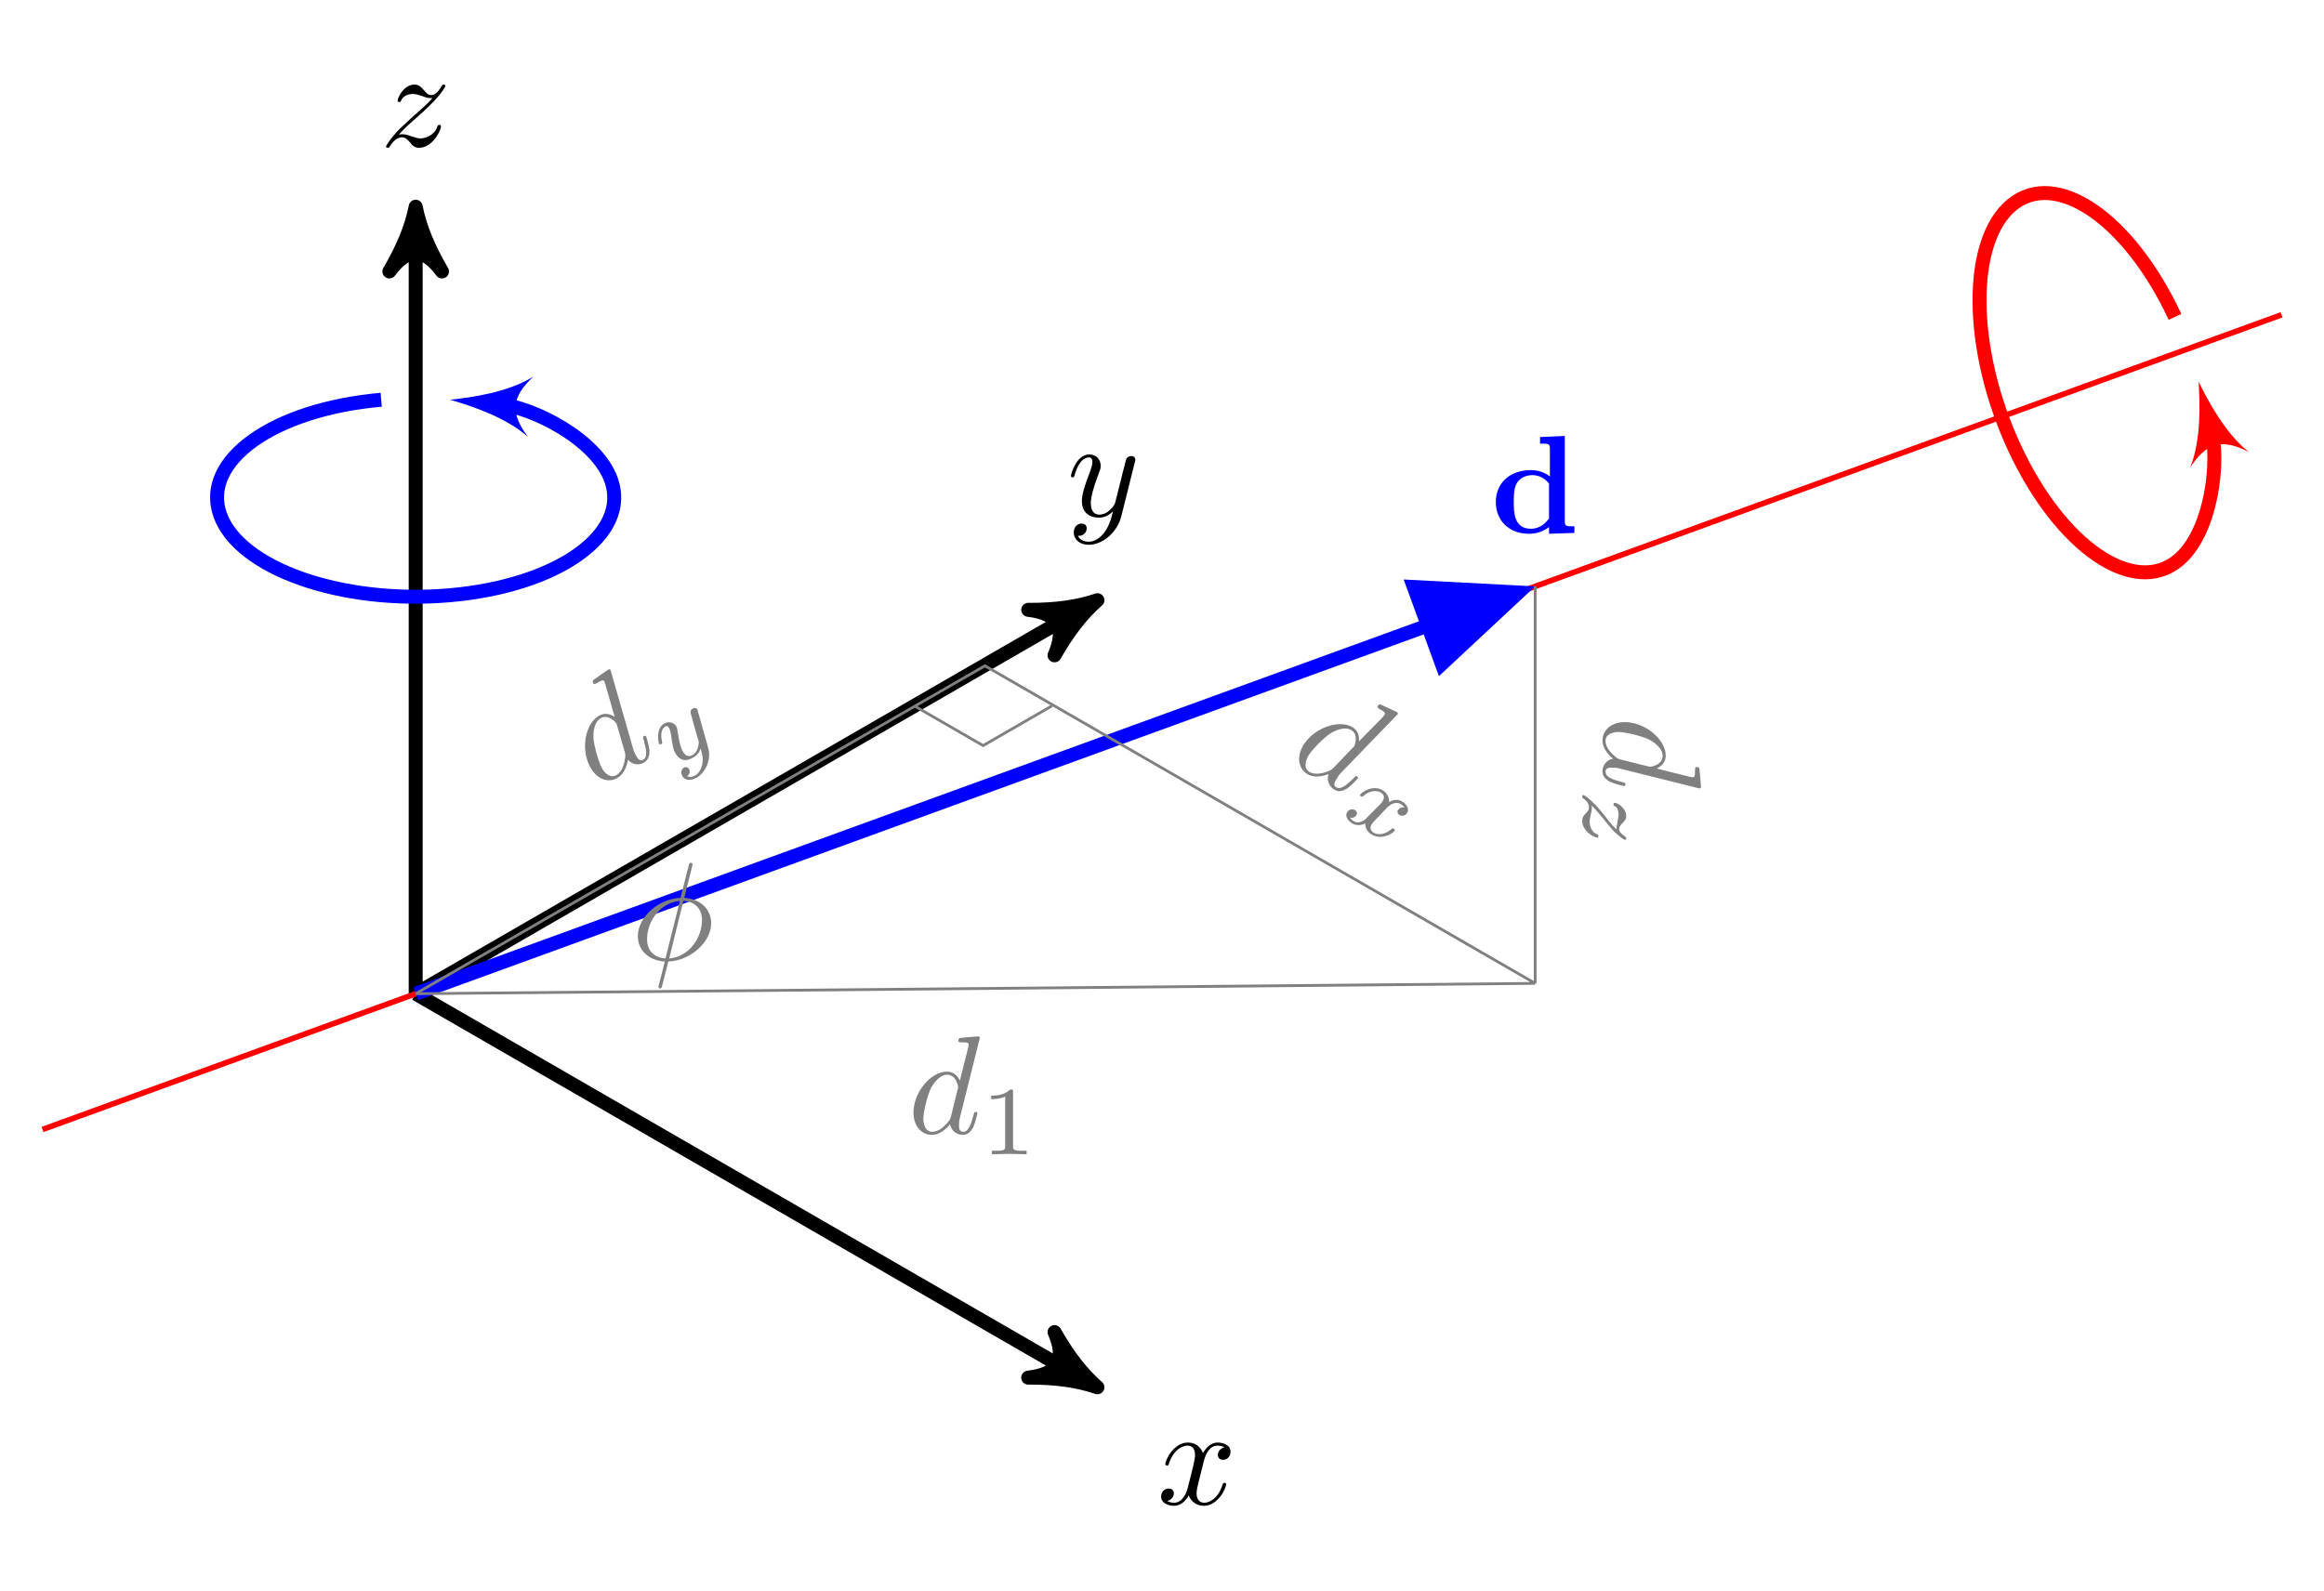
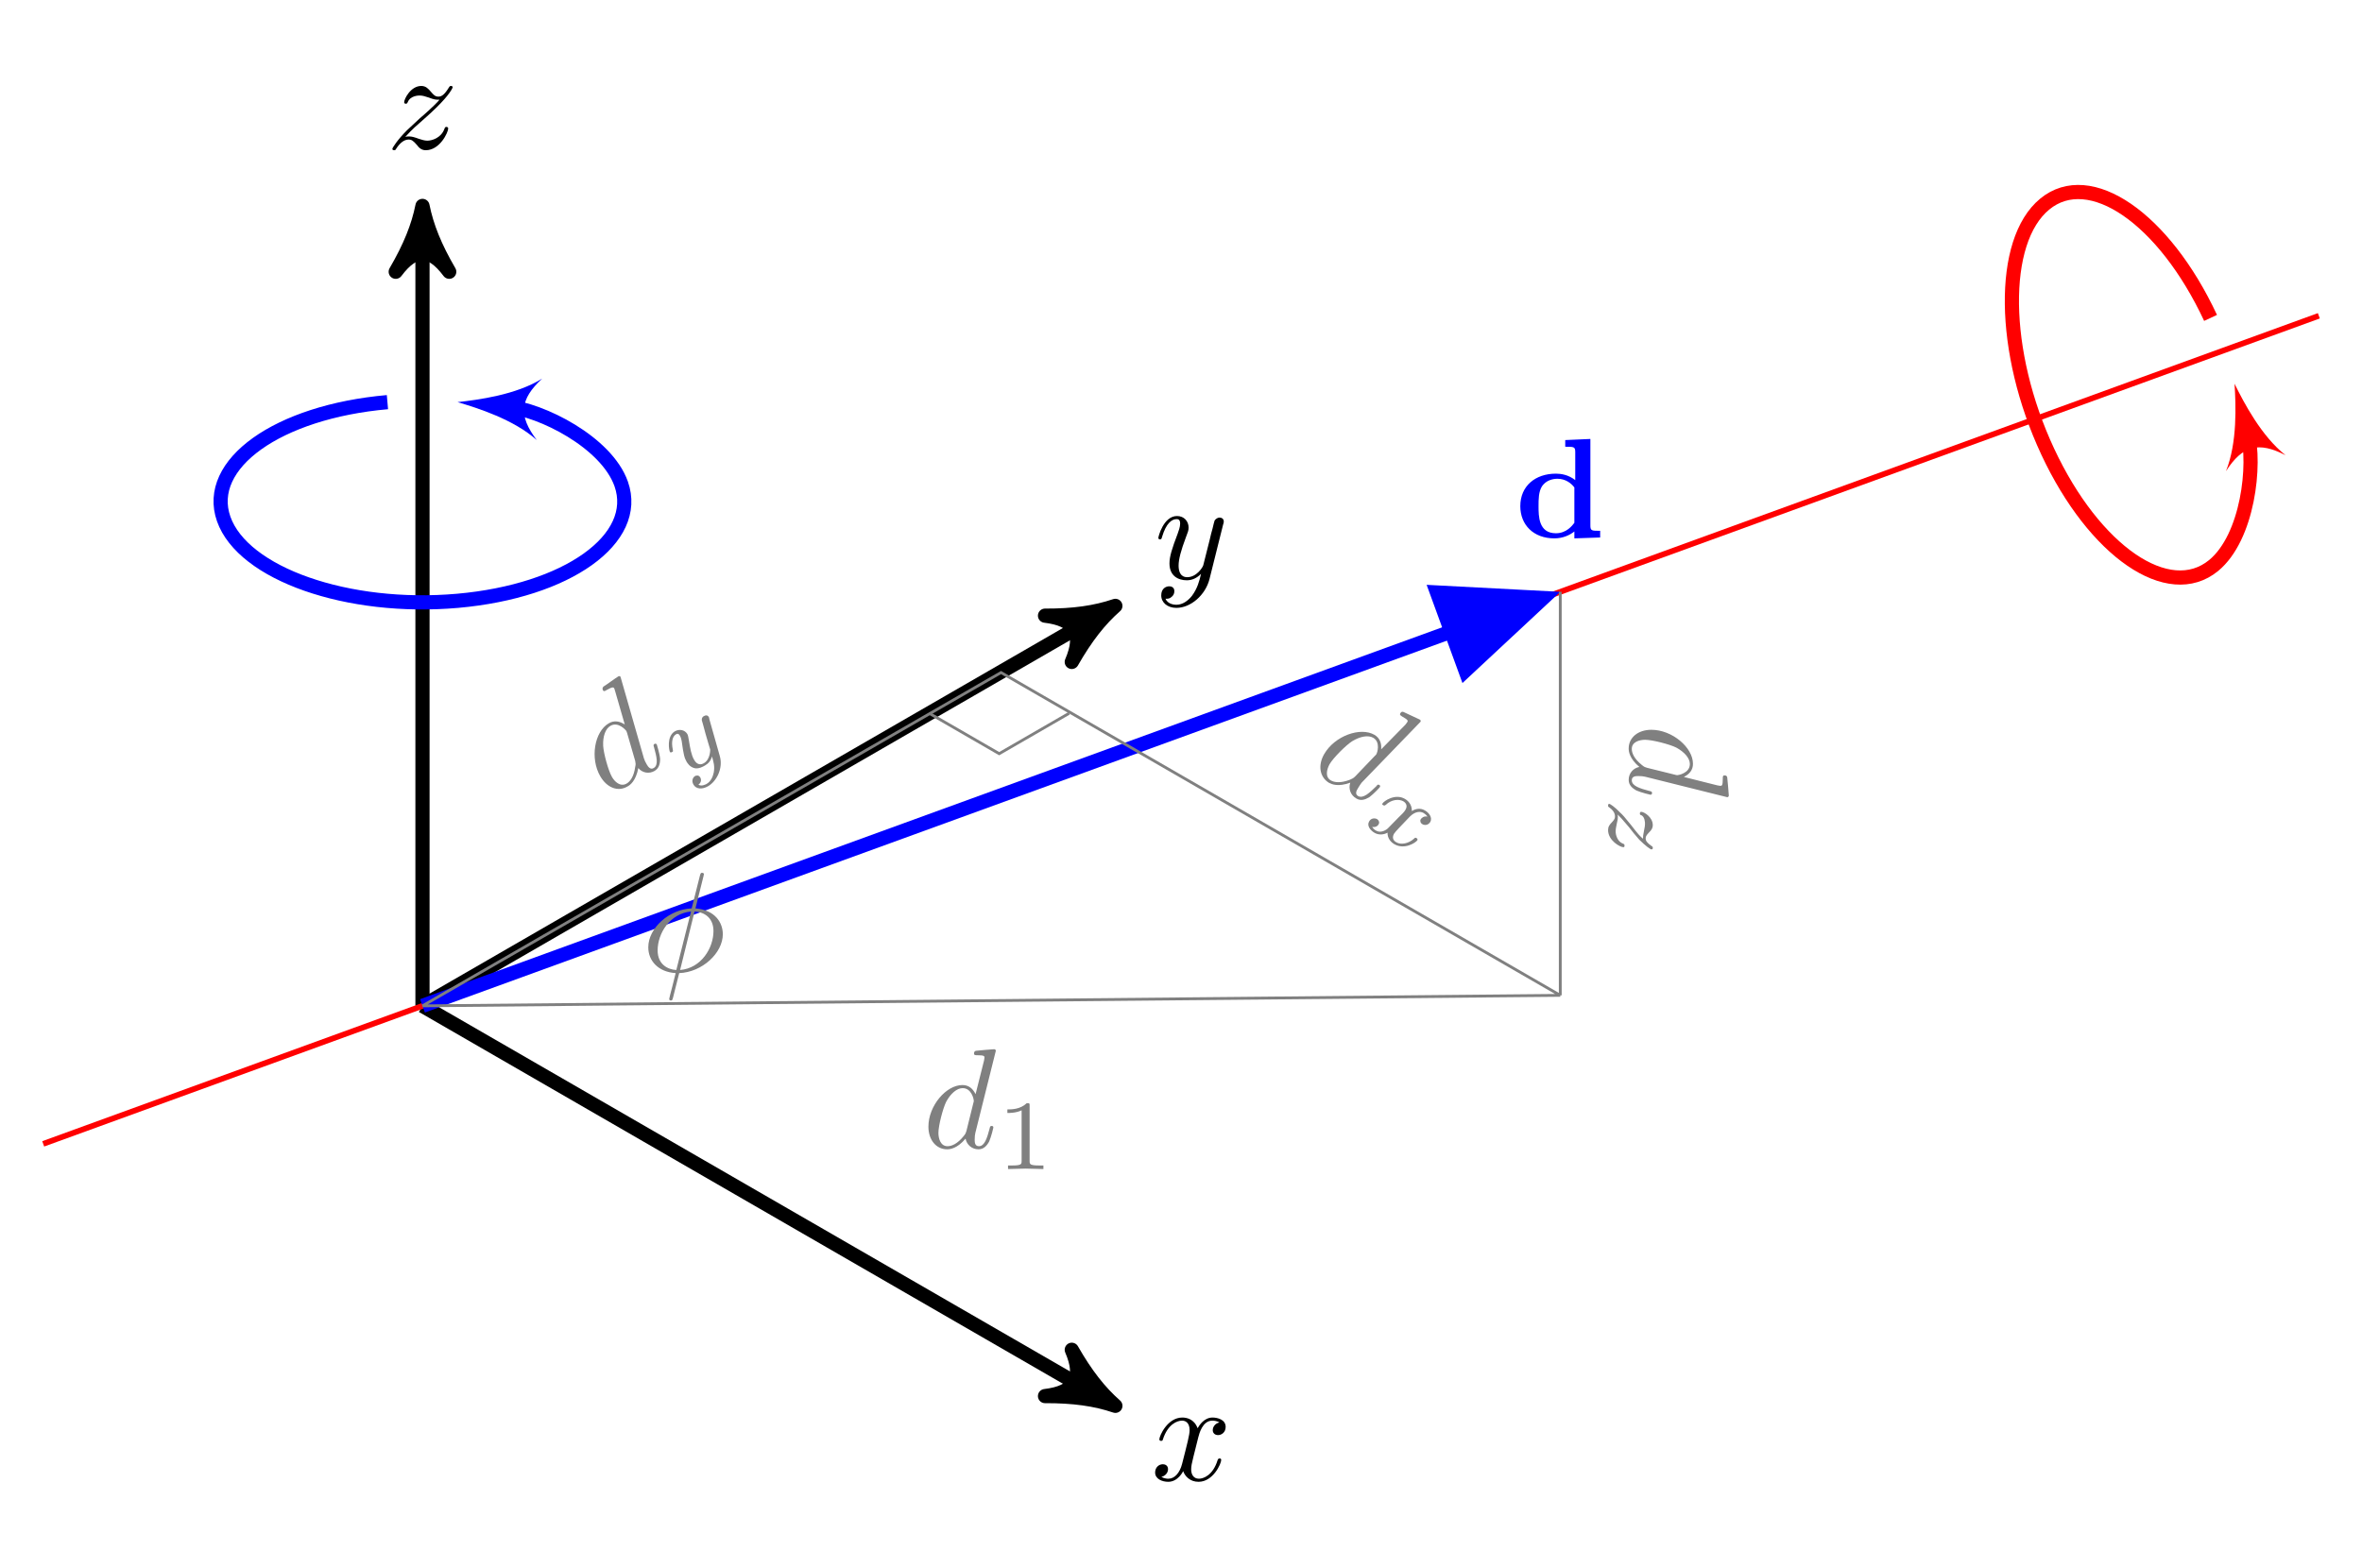
- <svg xmlns="http://www.w3.org/2000/svg" xmlns:xlink="http://www.w3.org/1999/xlink" width="165.89pt" height="113.563pt" viewBox="0 0 165.89 113.563" version="1.1">
+ <svg xmlns="http://www.w3.org/2000/svg" xmlns:xlink="http://www.w3.org/1999/xlink" width="165.89pt" height="110.141pt" viewBox="0 0 165.89 110.141" version="1.1">
  <defs>
    <g>
      <symbol overflow="visible" id="glyph0-0">
        <path style="stroke:none;" d="" />
      </symbol>
      <symbol overflow="visible" id="glyph0-1">
        <path style="stroke:none;" d="M 3.328 -3.016 C 3.391 -3.266 3.625 -4.188 4.312 -4.188 C 4.359 -4.188 4.609 -4.188 4.812 -4.062 C 4.531 -4 4.344 -3.766 4.344 -3.516 C 4.344 -3.359 4.453 -3.172 4.719 -3.172 C 4.938 -3.172 5.25 -3.344 5.25 -3.75 C 5.25 -4.266 4.672 -4.406 4.328 -4.406 C 3.75 -4.406 3.406 -3.875 3.281 -3.656 C 3.031 -4.312 2.5 -4.406 2.203 -4.406 C 1.172 -4.406 0.594 -3.125 0.594 -2.875 C 0.594 -2.766 0.703 -2.766 0.719 -2.766 C 0.797 -2.766 0.828 -2.797 0.844 -2.875 C 1.188 -3.938 1.844 -4.188 2.188 -4.188 C 2.375 -4.188 2.719 -4.094 2.719 -3.516 C 2.719 -3.203 2.547 -2.547 2.188 -1.141 C 2.031 -0.531 1.672 -0.109 1.234 -0.109 C 1.172 -0.109 0.953 -0.109 0.734 -0.234 C 0.984 -0.297 1.203 -0.5 1.203 -0.781 C 1.203 -1.047 0.984 -1.125 0.844 -1.125 C 0.531 -1.125 0.297 -0.875 0.297 -0.547 C 0.297 -0.094 0.781 0.109 1.219 0.109 C 1.891 0.109 2.25 -0.594 2.266 -0.641 C 2.391 -0.281 2.75 0.109 3.344 0.109 C 4.375 0.109 4.938 -1.172 4.938 -1.422 C 4.938 -1.531 4.859 -1.531 4.828 -1.531 C 4.734 -1.531 4.719 -1.484 4.688 -1.422 C 4.359 -0.344 3.688 -0.109 3.375 -0.109 C 2.984 -0.109 2.828 -0.422 2.828 -0.766 C 2.828 -0.984 2.875 -1.203 2.984 -1.641 Z M 3.328 -3.016 " />
      </symbol>
      <symbol overflow="visible" id="glyph0-2">
        <path style="stroke:none;" d="M 4.844 -3.797 C 4.891 -3.938 4.891 -3.953 4.891 -4.031 C 4.891 -4.203 4.75 -4.297 4.594 -4.297 C 4.5 -4.297 4.344 -4.234 4.25 -4.094 C 4.234 -4.031 4.141 -3.734 4.109 -3.547 C 4.031 -3.297 3.969 -3.016 3.906 -2.75 L 3.453 -0.953 C 3.422 -0.812 2.984 -0.109 2.328 -0.109 C 1.828 -0.109 1.719 -0.547 1.719 -0.922 C 1.719 -1.375 1.891 -2 2.219 -2.875 C 2.375 -3.281 2.422 -3.391 2.422 -3.594 C 2.422 -4.031 2.109 -4.406 1.609 -4.406 C 0.656 -4.406 0.297 -2.953 0.297 -2.875 C 0.297 -2.766 0.391 -2.766 0.406 -2.766 C 0.516 -2.766 0.516 -2.797 0.562 -2.953 C 0.844 -3.891 1.234 -4.188 1.578 -4.188 C 1.656 -4.188 1.828 -4.188 1.828 -3.875 C 1.828 -3.625 1.719 -3.359 1.656 -3.172 C 1.25 -2.109 1.078 -1.547 1.078 -1.078 C 1.078 -0.188 1.703 0.109 2.297 0.109 C 2.688 0.109 3.016 -0.062 3.297 -0.344 C 3.172 0.172 3.047 0.672 2.656 1.203 C 2.391 1.531 2.016 1.828 1.562 1.828 C 1.422 1.828 0.969 1.797 0.797 1.406 C 0.953 1.406 1.094 1.406 1.219 1.281 C 1.328 1.203 1.422 1.062 1.422 0.875 C 1.422 0.562 1.156 0.531 1.062 0.531 C 0.828 0.531 0.5 0.688 0.5 1.172 C 0.5 1.672 0.938 2.047 1.562 2.047 C 2.578 2.047 3.609 1.141 3.891 0.016 Z M 4.844 -3.797 " />
      </symbol>
      <symbol overflow="visible" id="glyph0-3">
        <path style="stroke:none;" d="M 1.328 -0.828 C 1.859 -1.406 2.156 -1.656 2.516 -1.969 C 2.516 -1.969 3.125 -2.5 3.484 -2.859 C 4.438 -3.781 4.656 -4.266 4.656 -4.312 C 4.656 -4.406 4.562 -4.406 4.547 -4.406 C 4.469 -4.406 4.453 -4.391 4.391 -4.297 C 4.094 -3.812 3.891 -3.656 3.656 -3.656 C 3.406 -3.656 3.297 -3.812 3.141 -3.984 C 2.953 -4.203 2.781 -4.406 2.453 -4.406 C 1.703 -4.406 1.25 -3.484 1.25 -3.266 C 1.25 -3.219 1.281 -3.156 1.359 -3.156 C 1.453 -3.156 1.469 -3.203 1.5 -3.266 C 1.688 -3.734 2.266 -3.734 2.344 -3.734 C 2.547 -3.734 2.734 -3.672 2.969 -3.594 C 3.375 -3.438 3.484 -3.438 3.734 -3.438 C 3.375 -3.016 2.547 -2.297 2.359 -2.141 L 1.453 -1.297 C 0.781 -0.625 0.422 -0.062 0.422 0.016 C 0.422 0.109 0.531 0.109 0.547 0.109 C 0.625 0.109 0.641 0.094 0.703 -0.016 C 0.938 -0.375 1.234 -0.641 1.562 -0.641 C 1.781 -0.641 1.891 -0.547 2.141 -0.266 C 2.297 -0.047 2.484 0.109 2.766 0.109 C 3.766 0.109 4.344 -1.156 4.344 -1.422 C 4.344 -1.469 4.297 -1.531 4.219 -1.531 C 4.125 -1.531 4.109 -1.469 4.078 -1.391 C 3.844 -0.75 3.203 -0.562 2.875 -0.562 C 2.688 -0.562 2.5 -0.625 2.297 -0.688 C 1.953 -0.812 1.797 -0.859 1.594 -0.859 C 1.578 -0.859 1.422 -0.859 1.328 -0.828 Z M 1.328 -0.828 " />
      </symbol>
      <symbol overflow="visible" id="glyph0-4">
        <path style="stroke:none;" d="M 5.141 -6.812 C 5.141 -6.812 5.141 -6.922 5.016 -6.922 C 4.859 -6.922 3.922 -6.828 3.75 -6.812 C 3.672 -6.797 3.609 -6.75 3.609 -6.625 C 3.609 -6.5 3.703 -6.5 3.844 -6.5 C 4.328 -6.5 4.344 -6.438 4.344 -6.328 L 4.312 -6.125 L 3.719 -3.766 C 3.531 -4.141 3.25 -4.406 2.797 -4.406 C 1.641 -4.406 0.406 -2.938 0.406 -1.484 C 0.406 -0.547 0.953 0.109 1.719 0.109 C 1.922 0.109 2.422 0.062 3.016 -0.641 C 3.094 -0.219 3.453 0.109 3.922 0.109 C 4.281 0.109 4.5 -0.125 4.672 -0.438 C 4.828 -0.797 4.969 -1.406 4.969 -1.422 C 4.969 -1.531 4.875 -1.531 4.844 -1.531 C 4.75 -1.531 4.734 -1.484 4.703 -1.344 C 4.531 -0.703 4.359 -0.109 3.953 -0.109 C 3.672 -0.109 3.656 -0.375 3.656 -0.562 C 3.656 -0.812 3.672 -0.875 3.703 -1.047 Z M 3.078 -1.188 C 3.016 -1 3.016 -0.984 2.875 -0.812 C 2.438 -0.266 2.031 -0.109 1.75 -0.109 C 1.25 -0.109 1.109 -0.656 1.109 -1.047 C 1.109 -1.547 1.422 -2.766 1.656 -3.234 C 1.969 -3.812 2.406 -4.188 2.812 -4.188 C 3.453 -4.188 3.594 -3.375 3.594 -3.312 C 3.594 -3.25 3.578 -3.188 3.562 -3.141 Z M 3.078 -1.188 " />
      </symbol>
      <symbol overflow="visible" id="glyph0-5">
        <path style="stroke:none;" d="M 4.359 -6.672 C 4.359 -6.703 4.391 -6.812 4.391 -6.812 C 4.391 -6.828 4.391 -6.922 4.266 -6.922 C 4.172 -6.922 4.156 -6.891 4.109 -6.719 L 3.531 -4.422 C 1.953 -4.359 0.484 -3.047 0.484 -1.688 C 0.484 -0.734 1.188 0.047 2.406 0.125 C 2.328 0.422 2.25 0.75 2.172 1.062 C 2.047 1.531 1.953 1.906 1.953 1.938 C 1.953 2.031 2.031 2.047 2.078 2.047 C 2.125 2.047 2.141 2.031 2.172 2 C 2.188 1.984 2.25 1.75 2.281 1.609 L 2.656 0.125 C 4.266 0.062 5.719 -1.281 5.719 -2.609 C 5.719 -3.406 5.188 -4.312 3.797 -4.422 Z M 2.453 -0.094 C 1.859 -0.125 1.141 -0.484 1.141 -1.469 C 1.141 -2.672 2 -4.062 3.484 -4.203 Z M 3.734 -4.203 C 4.5 -4.156 5.062 -3.703 5.062 -2.828 C 5.062 -1.641 4.203 -0.219 2.719 -0.094 Z M 3.734 -4.203 " />
      </symbol>
      <symbol overflow="visible" id="glyph1-0">
        <path style="stroke:none;" d="" />
      </symbol>
      <symbol overflow="visible" id="glyph1-1">
        <path style="stroke:none;" d="M 4.172 -0.422 L 4.172 0.062 L 5.984 0 L 5.984 -0.469 C 5.375 -0.469 5.297 -0.469 5.297 -0.859 L 5.297 -6.922 L 3.531 -6.844 L 3.531 -6.375 C 4.156 -6.375 4.234 -6.375 4.234 -5.984 L 4.234 -4.031 C 3.734 -4.422 3.203 -4.484 2.875 -4.484 C 1.422 -4.484 0.375 -3.609 0.375 -2.203 C 0.375 -0.891 1.297 0.062 2.766 0.062 C 3.375 0.062 3.859 -0.172 4.172 -0.422 Z M 4.172 -3.516 L 4.172 -1.031 C 4.031 -0.844 3.625 -0.297 2.875 -0.297 C 1.656 -0.297 1.656 -1.5 1.656 -2.203 C 1.656 -2.688 1.656 -3.219 1.906 -3.609 C 2.203 -4.031 2.672 -4.125 2.984 -4.125 C 3.547 -4.125 3.953 -3.812 4.172 -3.516 Z M 4.172 -3.516 " />
      </symbol>
      <symbol overflow="visible" id="glyph2-0">
        <path style="stroke:none;" d="" />
      </symbol>
      <symbol overflow="visible" id="glyph2-1">
        <path style="stroke:none;" d="M 6.812 5.141 C 6.812 5.141 6.922 5.141 6.922 5.016 C 6.922 4.859 6.828 3.922 6.812 3.75 C 6.797 3.672 6.75 3.609 6.625 3.609 C 6.5 3.609 6.5 3.703 6.5 3.844 C 6.5 4.328 6.438 4.344 6.328 4.344 L 6.125 4.312 L 3.766 3.719 C 4.141 3.531 4.406 3.25 4.406 2.797 C 4.406 1.641 2.938 0.406 1.484 0.406 C 0.547 0.406 -0.109 0.953 -0.109 1.719 C -0.109 1.922 -0.062 2.422 0.641 3.016 C 0.219 3.094 -0.109 3.453 -0.109 3.922 C -0.109 4.281 0.125 4.5 0.438 4.672 C 0.797 4.828 1.406 4.969 1.422 4.969 C 1.531 4.969 1.531 4.875 1.531 4.844 C 1.531 4.75 1.484 4.734 1.344 4.703 C 0.703 4.531 0.109 4.359 0.109 3.953 C 0.109 3.672 0.375 3.656 0.562 3.656 C 0.812 3.656 0.875 3.672 1.047 3.703 Z M 1.188 3.078 C 1 3.016 0.984 3.016 0.812 2.875 C 0.266 2.438 0.109 2.031 0.109 1.75 C 0.109 1.25 0.656 1.109 1.047 1.109 C 1.547 1.109 2.766 1.422 3.234 1.656 C 3.812 1.969 4.188 2.406 4.188 2.812 C 4.188 3.453 3.375 3.594 3.312 3.594 C 3.25 3.594 3.188 3.578 3.141 3.562 Z M 1.188 3.078 " />
      </symbol>
      <symbol overflow="visible" id="glyph3-0">
        <path style="stroke:none;" d="" />
      </symbol>
      <symbol overflow="visible" id="glyph3-1">
        <path style="stroke:none;" d="M 0.609 1.172 C 0.797 1.359 0.922 1.484 1.406 2.062 C 1.516 2.219 1.938 2.734 2.125 2.938 C 2.547 3.359 2.906 3.625 2.984 3.625 C 3.078 3.625 3.078 3.547 3.078 3.516 C 3.078 3.453 3.062 3.422 3 3.391 C 2.688 3.172 2.578 3.031 2.578 2.859 C 2.578 2.781 2.578 2.672 2.781 2.469 C 3.031 2.234 3.078 2.078 3.078 1.922 C 3.078 1.359 2.469 0.984 2.266 0.984 C 2.188 0.984 2.172 1.047 2.172 1.094 C 2.172 1.188 2.188 1.203 2.266 1.219 C 2.516 1.328 2.531 1.719 2.531 1.828 C 2.531 2 2.484 2.172 2.469 2.266 C 2.391 2.656 2.391 2.703 2.391 2.875 C 2.188 2.703 2.062 2.578 1.547 1.906 C 1.109 1.359 0.938 1.172 0.797 1.047 C 0.391 0.625 0.078 0.422 0.016 0.422 C -0.062 0.422 -0.062 0.516 -0.062 0.547 C -0.062 0.609 -0.062 0.625 0 0.656 C 0.266 0.844 0.422 1.062 0.422 1.297 C 0.422 1.391 0.422 1.484 0.25 1.672 C 0.031 1.891 -0.062 2.031 -0.062 2.266 C -0.062 3 0.781 3.469 1.016 3.469 C 1.094 3.469 1.094 3.391 1.094 3.359 C 1.094 3.266 1.062 3.25 0.984 3.219 C 0.641 3.094 0.469 2.688 0.469 2.344 C 0.469 2.188 0.516 2 0.547 1.828 C 0.625 1.516 0.625 1.453 0.625 1.328 C 0.625 1.312 0.625 1.219 0.609 1.172 Z M 0.609 1.172 " />
      </symbol>
      <symbol overflow="visible" id="glyph4-0">
        <path style="stroke:none;" d="" />
      </symbol>
      <symbol overflow="visible" id="glyph4-1">
        <path style="stroke:none;" d="M 2.328 -4.438 C 2.328 -4.625 2.328 -4.625 2.125 -4.625 C 1.672 -4.188 1.047 -4.188 0.766 -4.188 L 0.766 -3.938 C 0.922 -3.938 1.391 -3.938 1.766 -4.125 L 1.766 -0.578 C 1.766 -0.344 1.766 -0.25 1.078 -0.25 L 0.812 -0.25 L 0.812 0 C 0.938 0 1.797 -0.031 2.047 -0.031 C 2.266 -0.031 3.141 0 3.297 0 L 3.297 -0.25 L 3.031 -0.25 C 2.328 -0.25 2.328 -0.344 2.328 -0.578 Z M 2.328 -4.438 " />
      </symbol>
      <symbol overflow="visible" id="glyph5-0">
        <path style="stroke:none;" d="" />
      </symbol>
      <symbol overflow="visible" id="glyph5-1">
        <path style="stroke:none;" d="M 7.859 -3.344 C 7.859 -3.344 7.906 -3.438 7.797 -3.5 C 7.656 -3.578 6.797 -3.953 6.656 -4.031 C 6.578 -4.062 6.5 -4.047 6.438 -3.938 C 6.375 -3.828 6.453 -3.781 6.578 -3.703 C 7 -3.469 6.984 -3.406 6.922 -3.312 L 6.797 -3.141 L 5.094 -1.406 C 5.125 -1.812 5.016 -2.188 4.625 -2.422 C 3.625 -3 1.828 -2.344 1.094 -1.078 C 0.625 -0.266 0.781 0.562 1.438 0.953 C 1.625 1.047 2.062 1.25 2.922 0.938 C 2.781 1.359 2.938 1.812 3.344 2.047 C 3.656 2.234 3.953 2.141 4.266 1.953 C 4.578 1.719 5 1.266 5 1.25 C 5.062 1.156 4.984 1.109 4.953 1.094 C 4.875 1.047 4.828 1.078 4.75 1.188 C 4.266 1.656 3.828 2.078 3.469 1.875 C 3.234 1.734 3.359 1.5 3.453 1.344 C 3.578 1.125 3.625 1.078 3.719 0.938 Z M 3.266 0.5 C 3.109 0.641 3.094 0.641 2.891 0.734 C 2.234 0.984 1.812 0.922 1.562 0.781 C 1.125 0.531 1.281 -0.016 1.469 -0.359 C 1.719 -0.797 2.609 -1.688 3.047 -1.969 C 3.609 -2.312 4.172 -2.422 4.531 -2.219 C 5.078 -1.906 4.797 -1.125 4.766 -1.078 C 4.734 -1.016 4.688 -0.984 4.641 -0.938 Z M 3.266 0.5 " />
      </symbol>
      <symbol overflow="visible" id="glyph6-0">
        <path style="stroke:none;" d="" />
      </symbol>
      <symbol overflow="visible" id="glyph6-1">
        <path style="stroke:none;" d="M 1.859 0.219 C 1.703 0.391 1.312 0.609 1 0.422 C 0.984 0.422 0.797 0.312 0.719 0.156 C 1.016 0.219 1.156 0.016 1.172 -0.031 C 1.25 -0.156 1.188 -0.312 1.062 -0.391 C 0.875 -0.484 0.625 -0.453 0.5 -0.219 C 0.328 0.078 0.594 0.406 0.891 0.578 C 1.172 0.734 1.516 0.719 1.797 0.562 C 1.781 0.953 2.031 1.234 2.281 1.375 C 2.984 1.781 3.781 1.266 3.891 1.094 C 3.938 1 3.844 0.953 3.828 0.938 C 3.734 0.891 3.703 0.938 3.656 0.984 C 3.281 1.328 2.734 1.438 2.406 1.234 C 2.156 1.094 2.125 0.875 2.25 0.641 C 2.344 0.484 2.812 0.016 3.359 -0.562 C 3.75 -0.953 4.109 -0.938 4.312 -0.828 C 4.328 -0.812 4.516 -0.719 4.594 -0.562 C 4.375 -0.625 4.188 -0.484 4.125 -0.375 C 4.062 -0.266 4.109 -0.109 4.25 -0.031 C 4.375 0.047 4.641 0.062 4.797 -0.188 C 4.984 -0.531 4.656 -0.875 4.422 -1 C 4.109 -1.188 3.766 -1.125 3.5 -0.953 C 3.531 -1.25 3.359 -1.625 3.016 -1.812 C 2.344 -2.203 1.547 -1.672 1.438 -1.484 C 1.391 -1.422 1.469 -1.375 1.484 -1.375 C 1.562 -1.328 1.578 -1.328 1.672 -1.391 C 2.078 -1.781 2.609 -1.812 2.906 -1.641 C 3.109 -1.516 3.219 -1.312 3.047 -1.031 C 2.984 -0.906 2.734 -0.656 2.547 -0.484 Z M 1.859 0.219 " />
      </symbol>
      <symbol overflow="visible" id="glyph7-0">
        <path style="stroke:none;" d="" />
      </symbol>
      <symbol overflow="visible" id="glyph7-1">
        <path style="stroke:none;" d="M 1.047 -8.469 C 1.047 -8.469 1 -8.562 0.891 -8.5 C 0.75 -8.422 -0.016 -7.859 -0.156 -7.781 C -0.203 -7.719 -0.25 -7.641 -0.188 -7.531 C -0.125 -7.422 -0.047 -7.469 0.078 -7.547 C 0.5 -7.781 0.547 -7.75 0.609 -7.656 L 0.672 -7.453 L 1.344 -5.125 C 1 -5.344 0.609 -5.438 0.219 -5.203 C -0.781 -4.625 -1.109 -2.75 -0.375 -1.484 C 0.094 -0.672 0.875 -0.375 1.531 -0.766 C 1.719 -0.859 2.125 -1.156 2.297 -2.062 C 2.562 -1.734 3.031 -1.625 3.438 -1.859 C 3.75 -2.047 3.828 -2.359 3.828 -2.703 C 3.797 -3.094 3.594 -3.703 3.594 -3.719 C 3.531 -3.812 3.453 -3.766 3.422 -3.75 C 3.344 -3.703 3.359 -3.641 3.406 -3.5 C 3.578 -2.875 3.734 -2.266 3.375 -2.062 C 3.141 -1.922 2.984 -2.156 2.891 -2.312 C 2.766 -2.531 2.75 -2.578 2.688 -2.75 Z M 2.078 -2.562 C 2.109 -2.359 2.125 -2.359 2.078 -2.141 C 1.984 -1.453 1.719 -1.109 1.469 -0.969 C 1.031 -0.719 0.625 -1.109 0.438 -1.453 C 0.188 -1.891 -0.141 -3.094 -0.172 -3.625 C -0.203 -4.281 -0.016 -4.828 0.344 -5.031 C 0.891 -5.344 1.422 -4.719 1.453 -4.672 C 1.484 -4.609 1.5 -4.547 1.516 -4.5 Z M 2.078 -2.562 " />
      </symbol>
      <symbol overflow="visible" id="glyph8-0">
        <path style="stroke:none;" d="" />
      </symbol>
      <symbol overflow="visible" id="glyph8-1">
        <path style="stroke:none;" d="M 2.047 -4.203 C 2.031 -4.312 2.031 -4.328 2 -4.359 C 1.938 -4.484 1.781 -4.484 1.688 -4.422 C 1.609 -4.391 1.516 -4.312 1.516 -4.156 C 1.516 -4.094 1.594 -3.891 1.625 -3.75 L 1.781 -3.172 C 1.828 -3.016 2.078 -2.141 2.109 -2.062 C 2.109 -2.062 2.125 -1.375 1.672 -1.109 C 1.25 -0.859 1.031 -1.25 0.969 -1.359 C 0.781 -1.688 0.703 -2.141 0.609 -2.719 C 0.562 -2.953 0.562 -3.047 0.5 -3.156 C 0.328 -3.438 -0.047 -3.531 -0.375 -3.344 C -0.969 -2.984 -0.781 -2 -0.719 -1.891 C -0.672 -1.828 -0.594 -1.875 -0.562 -1.891 C -0.484 -1.938 -0.5 -1.953 -0.516 -2.047 C -0.641 -2.641 -0.531 -3 -0.281 -3.141 C -0.188 -3.203 -0.094 -3.172 -0.016 -3.031 C 0.062 -2.891 0.094 -2.734 0.109 -2.641 C 0.234 -1.719 0.297 -1.469 0.453 -1.203 C 0.516 -1.109 0.672 -0.828 1.031 -0.75 C 1.297 -0.703 1.578 -0.844 1.734 -0.938 C 1.984 -1.078 2.156 -1.281 2.234 -1.578 C 2.344 -1.188 2.438 -0.906 2.359 -0.453 C 2.297 -0.172 2.172 0.172 1.844 0.359 C 1.797 0.375 1.516 0.547 1.281 0.406 C 1.578 0.188 1.422 -0.094 1.406 -0.109 C 1.297 -0.297 1.109 -0.234 1.047 -0.203 C 0.906 -0.125 0.766 0.125 0.938 0.406 C 1.109 0.703 1.516 0.766 1.953 0.516 C 2.562 0.172 3.031 -0.75 2.781 -1.609 Z M 2.047 -4.203 " />
      </symbol>
    </g>
    <clipPath id="clip1">
-       <path d="M 0 16 L 165.891 16 L 165.891 87 L 0 87 Z M 0 16 " />
+       <path d="M 15 56 L 92 56 L 92 110.141 L 15 110.141 Z M 15 56 " />
    </clipPath>
    <clipPath id="clip2">
+       <path d="M 0 16 L 165.891 16 L 165.891 86 L 0 86 Z M 0 16 " />
+     </clipPath>
+     <clipPath id="clip3">
      <path d="M 127 0 L 165.891 0 L 165.891 55 L 127 55 Z M 127 0 " />
    </clipPath>
  </defs>
  <g id="surface1">
-     <path style="fill:none;stroke-width:0.996;stroke-linecap:butt;stroke-linejoin:miter;stroke:rgb(0%,0%,0%);stroke-opacity:1;stroke-miterlimit:10;" d="M 0.001 0.002 L 47.665 -27.522 " transform="matrix(1,0,0,-1,29.671,70.955)" />
-     <path style="fill-rule:nonzero;fill:rgb(0%,0%,0%);fill-opacity:1;stroke-width:0.996;stroke-linecap:butt;stroke-linejoin:round;stroke:rgb(0%,0%,0%);stroke-opacity:1;stroke-miterlimit:10;" d="M 1.155 -0.003 C -0.289 0.287 -1.732 0.865 -3.468 1.88 C -1.732 0.577 -1.733 -0.578 -3.468 -1.878 C -1.733 -0.867 -0.289 -0.291 1.155 -0.003 Z M 1.155 -0.003 " transform="matrix(0.86601,0.49998,0.49998,-0.86601,77.337,98.47493)" />
+     <g clip-path="url(#clip1)" clip-rule="nonzero">
+       <path style="fill:none;stroke-width:0.996;stroke-linecap:butt;stroke-linejoin:miter;stroke:rgb(0%,0%,0%);stroke-opacity:1;stroke-miterlimit:10;" d="M 0.001 0.001 L 47.665 -27.519 " transform="matrix(1,0,0,-1,29.671,70.661)" />
+     </g>
+     <path style="fill-rule:nonzero;fill:rgb(0%,0%,0%);fill-opacity:1;stroke-width:0.996;stroke-linecap:butt;stroke-linejoin:round;stroke:rgb(0%,0%,0%);stroke-opacity:1;stroke-miterlimit:10;" d="M 1.154 -0 C -0.29 0.289 -1.734 0.868 -3.467 1.879 C -1.734 0.579 -1.733 -0.579 -3.468 -1.879 C -1.733 -0.868 -0.29 -0.288 1.154 -0 Z M 1.154 -0 " transform="matrix(0.86601,0.49998,0.49998,-0.86601,77.337,98.18093)" />
    <g style="fill:rgb(0%,0%,0%);fill-opacity:1;">
-       <use xlink:href="#glyph0-1" x="82.586" y="107.409" />
+       <use xlink:href="#glyph0-1" x="80.831" y="103.987" />
    </g>
-     <path style="fill:none;stroke-width:0.996;stroke-linecap:butt;stroke-linejoin:miter;stroke:rgb(0%,0%,0%);stroke-opacity:1;stroke-miterlimit:10;" d="M 0.001 0.002 L 47.665 27.521 " transform="matrix(1,0,0,-1,29.671,70.955)" />
-     <path style="fill-rule:nonzero;fill:rgb(0%,0%,0%);fill-opacity:1;stroke-width:0.996;stroke-linecap:butt;stroke-linejoin:round;stroke:rgb(0%,0%,0%);stroke-opacity:1;stroke-miterlimit:10;" d="M 1.155 0.002 C -0.289 0.29 -1.733 0.867 -3.468 1.878 C -1.733 0.578 -1.733 -0.577 -3.466 -1.876 C -1.732 -0.866 -0.289 -0.287 1.155 0.002 Z M 1.155 0.002 " transform="matrix(0.86601,-0.49998,-0.49998,-0.86601,77.337,43.43507)" />
+     <path style="fill:none;stroke-width:0.996;stroke-linecap:butt;stroke-linejoin:miter;stroke:rgb(0%,0%,0%);stroke-opacity:1;stroke-miterlimit:10;" d="M 0.001 0.001 L 47.665 27.52 " transform="matrix(1,0,0,-1,29.671,70.661)" />
+     <path style="fill-rule:nonzero;fill:rgb(0%,0%,0%);fill-opacity:1;stroke-width:0.996;stroke-linecap:butt;stroke-linejoin:round;stroke:rgb(0%,0%,0%);stroke-opacity:1;stroke-miterlimit:10;" d="M 1.154 0.002 C -0.29 0.29 -1.734 0.866 -3.469 1.877 C -1.734 0.577 -1.733 -0.578 -3.467 -1.877 C -1.733 -0.866 -0.289 -0.288 1.154 0.002 Z M 1.154 0.002 " transform="matrix(0.86601,-0.49998,-0.49998,-0.86601,77.337,43.14107)" />
    <g style="fill:rgb(0%,0%,0%);fill-opacity:1;">
-       <use xlink:href="#glyph0-2" x="76.148" y="36.853" />
+       <use xlink:href="#glyph0-2" x="81.057" y="40.656" />
    </g>
-     <path style="fill:none;stroke-width:0.996;stroke-linecap:butt;stroke-linejoin:miter;stroke:rgb(0%,0%,0%);stroke-opacity:1;stroke-miterlimit:10;" d="M 0.001 0.002 L 0.001 55.041 " transform="matrix(1,0,0,-1,29.671,70.955)" />
-     <path style="fill-rule:nonzero;fill:rgb(0%,0%,0%);fill-opacity:1;stroke-width:0.996;stroke-linecap:butt;stroke-linejoin:round;stroke:rgb(0%,0%,0%);stroke-opacity:1;stroke-miterlimit:10;" d="M 1.157 -0.001 C -0.288 0.288 -1.733 0.866 -3.468 1.878 C -1.733 0.577 -1.733 -0.579 -3.468 -1.88 C -1.733 -0.868 -0.288 -0.29 1.157 -0.001 Z M 1.157 -0.001 " transform="matrix(0,-1,-1,0,29.671,15.9152)" />
+     <path style="fill:none;stroke-width:0.996;stroke-linecap:butt;stroke-linejoin:miter;stroke:rgb(0%,0%,0%);stroke-opacity:1;stroke-miterlimit:10;" d="M 0.001 0.001 L 0.001 55.04 " transform="matrix(1,0,0,-1,29.671,70.661)" />
+     <path style="fill-rule:nonzero;fill:rgb(0%,0%,0%);fill-opacity:1;stroke-width:0.996;stroke-linecap:butt;stroke-linejoin:round;stroke:rgb(0%,0%,0%);stroke-opacity:1;stroke-miterlimit:10;" d="M 1.156 -0.001 C -0.289 0.288 -1.734 0.866 -3.469 1.878 C -1.734 0.577 -1.734 -0.579 -3.469 -1.88 C -1.734 -0.868 -0.289 -0.29 1.156 -0.001 Z M 1.156 -0.001 " transform="matrix(0,-1,-1,0,29.671,15.6212)" />
    <g style="fill:rgb(0%,0%,0%);fill-opacity:1;">
      <use xlink:href="#glyph0-3" x="27.135" y="10.444" />
    </g>
-     <g clip-path="url(#clip1)" clip-rule="nonzero">
-       <path style="fill:none;stroke-width:0.399;stroke-linecap:butt;stroke-linejoin:miter;stroke:rgb(100%,0%,0%);stroke-opacity:1;stroke-miterlimit:10;" d="M -26.636 -9.693 L 133.188 48.478 " transform="matrix(1,0,0,-1,29.671,70.955)" />
+     <g clip-path="url(#clip2)" clip-rule="nonzero">
+       <path style="fill:none;stroke-width:0.399;stroke-linecap:butt;stroke-linejoin:miter;stroke:rgb(100%,0%,0%);stroke-opacity:1;stroke-miterlimit:10;" d="M -26.636 -9.694 L 133.188 48.477 " transform="matrix(1,0,0,-1,29.671,70.661)" />
    </g>
-     <path style="fill:none;stroke-width:0.996;stroke-linecap:butt;stroke-linejoin:miter;stroke:rgb(0%,0%,100%);stroke-opacity:1;stroke-miterlimit:10;" d="M 0.001 0.002 L 78.364 28.521 " transform="matrix(1,0,0,-1,29.671,70.955)" />
-     <path style="fill-rule:nonzero;fill:rgb(0%,0%,100%);fill-opacity:1;stroke-width:0.996;stroke-linecap:butt;stroke-linejoin:miter;stroke:rgb(0%,0%,100%);stroke-opacity:1;stroke-miterlimit:10;" d="M -6.506 2.92 L 0.375 -0 L -6.503 -2.921 Z M -6.506 2.92 " transform="matrix(0.93968,-0.34201,-0.34201,-0.93968,108.0339,42.43292)" />
+     <path style="fill:none;stroke-width:0.996;stroke-linecap:butt;stroke-linejoin:miter;stroke:rgb(0%,0%,100%);stroke-opacity:1;stroke-miterlimit:10;" d="M 0.001 0.001 L 78.364 28.52 " transform="matrix(1,0,0,-1,29.671,70.661)" />
+     <path style="fill-rule:nonzero;fill:rgb(0%,0%,100%);fill-opacity:1;stroke-width:0.996;stroke-linecap:butt;stroke-linejoin:miter;stroke:rgb(0%,0%,100%);stroke-opacity:1;stroke-miterlimit:10;" d="M -6.506 2.919 L 0.375 -0.001 L -6.502 -2.919 Z M -6.506 2.919 " transform="matrix(0.93968,-0.34201,-0.34201,-0.93968,108.0339,42.13892)" />
    <g style="fill:rgb(0%,0%,100%);fill-opacity:1;">
-       <use xlink:href="#glyph1-1" x="106.4" y="38.051" />
+       <use xlink:href="#glyph1-1" x="106.4" y="37.758" />
    </g>
-     <g clip-path="url(#clip2)" clip-rule="nonzero">
-       <path style="fill:none;stroke-width:0.996;stroke-linecap:butt;stroke-linejoin:miter;stroke:rgb(100%,0%,0%);stroke-opacity:1;stroke-miterlimit:10;" d="M 125.583 48.33 C 122.309 55.342 117.095 58.92 113.938 56.326 C 110.778 53.728 110.876 45.943 114.149 38.932 C 117.427 31.92 122.641 28.338 125.798 30.935 C 128.2 32.908 128.786 38.014 128.161 40.353 " transform="matrix(1,0,0,-1,29.671,70.955)" />
+     <g clip-path="url(#clip3)" clip-rule="nonzero">
+       <path style="fill:none;stroke-width:0.996;stroke-linecap:butt;stroke-linejoin:miter;stroke:rgb(100%,0%,0%);stroke-opacity:1;stroke-miterlimit:10;" d="M 125.583 48.329 C 122.309 55.341 117.095 58.923 113.938 56.325 C 110.778 53.731 110.876 45.942 114.149 38.931 C 117.427 31.919 122.641 28.341 125.798 30.934 C 128.2 32.911 128.786 38.013 128.161 40.356 " transform="matrix(1,0,0,-1,29.671,70.661)" />
    </g>
-     <path style=" stroke:none;fill-rule:nonzero;fill:rgb(100%,0%,0%);fill-opacity:1;" d="M 156.938 27.25 C 157.031 28.723 157.145 31.383 156.336 33.391 C 157.5 31.586 158.617 31.289 160.523 32.273 C 158.82 30.934 157.59 28.57 156.938 27.25 Z M 156.938 27.25 " />
-     <path style="fill:none;stroke-width:0.996;stroke-linecap:butt;stroke-linejoin:miter;stroke:rgb(0%,0%,100%);stroke-opacity:1;stroke-miterlimit:10;" d="M -2.46 42.412 C -10.171 41.732 -15.316 38.057 -13.96 34.201 C -12.601 30.35 -5.249 27.775 2.462 28.455 C 10.169 29.135 15.317 32.81 13.958 36.666 C 12.923 39.6 8.329 41.896 5.915 42.107 " transform="matrix(1,0,0,-1,29.671,70.955)" />
-     <path style=" stroke:none;fill-rule:nonzero;fill:rgb(0%,0%,100%);fill-opacity:1;" d="M 32.133 28.543 C 33.547 28.957 36.086 29.762 37.699 31.207 C 36.398 29.5 36.5 28.348 38.078 26.891 C 36.238 28.035 33.598 28.383 32.133 28.543 Z M 32.133 28.543 " />
-     <path style="fill:none;stroke-width:0.199;stroke-linecap:butt;stroke-linejoin:miter;stroke:rgb(50%,50%,50%);stroke-opacity:1;stroke-miterlimit:10;" d="M 79.911 29.088 L 79.911 0.74 M 79.911 0.74 L 0.001 0.002 M 79.911 0.74 L 40.634 23.416 L 0.001 0.002 " transform="matrix(1,0,0,-1,29.671,70.955)" />
+     <path style=" stroke:none;fill-rule:nonzero;fill:rgb(100%,0%,0%);fill-opacity:1;" d="M 156.938 26.957 C 157.031 28.426 157.145 31.09 156.336 33.098 C 157.5 31.293 158.617 30.996 160.523 31.98 C 158.82 30.641 157.59 28.277 156.938 26.957 Z M 156.938 26.957 " />
+     <path style="fill:none;stroke-width:0.996;stroke-linecap:butt;stroke-linejoin:miter;stroke:rgb(0%,0%,100%);stroke-opacity:1;stroke-miterlimit:10;" d="M -2.46 42.411 C -10.171 41.731 -15.316 38.056 -13.96 34.204 C -12.601 30.349 -5.249 27.774 2.462 28.454 C 10.169 29.134 15.317 32.809 13.958 36.665 C 12.923 39.599 8.329 41.895 5.915 42.106 " transform="matrix(1,0,0,-1,29.671,70.661)" />
+     <path style=" stroke:none;fill-rule:nonzero;fill:rgb(0%,0%,100%);fill-opacity:1;" d="M 32.133 28.25 C 33.547 28.664 36.086 29.469 37.699 30.914 C 36.398 29.203 36.5 28.055 38.078 26.598 C 36.238 27.742 33.598 28.086 32.133 28.25 Z M 32.133 28.25 " />
+     <path style="fill:none;stroke-width:0.199;stroke-linecap:butt;stroke-linejoin:miter;stroke:rgb(50%,50%,50%);stroke-opacity:1;stroke-miterlimit:10;" d="M 79.911 29.087 L 79.911 0.739 M 79.911 0.739 L 0.001 0.001 M 79.911 0.739 L 40.634 23.415 L 0.001 0.001 " transform="matrix(1,0,0,-1,29.671,70.661)" />
    <g style="fill:rgb(50%,50%,50%);fill-opacity:1;">
-       <use xlink:href="#glyph2-1" x="114.496" y="51.155" />
+       <use xlink:href="#glyph2-1" x="114.496" y="50.861" />
    </g>
    <g style="fill:rgb(50%,50%,50%);fill-opacity:1;">
-       <use xlink:href="#glyph3-1" x="113.002" y="56.34" />
+       <use xlink:href="#glyph3-1" x="113.002" y="56.046" />
    </g>
    <g style="fill:rgb(50%,50%,50%);fill-opacity:1;">
-       <use xlink:href="#glyph0-4" x="64.799" y="80.923" />
+       <use xlink:href="#glyph0-4" x="64.799" y="80.629" />
    </g>
    <g style="fill:rgb(50%,50%,50%);fill-opacity:1;">
-       <use xlink:href="#glyph4-1" x="69.985" y="82.418" />
+       <use xlink:href="#glyph4-1" x="69.985" y="82.124" />
    </g>
    <g style="fill:rgb(50%,50%,50%);fill-opacity:1;">
-       <use xlink:href="#glyph5-1" x="91.911" y="54.339" />
+       <use xlink:href="#glyph5-1" x="91.911" y="54.045" />
    </g>
    <g style="fill:rgb(50%,50%,50%);fill-opacity:1;">
-       <use xlink:href="#glyph6-1" x="95.654" y="58.226" />
+       <use xlink:href="#glyph6-1" x="95.654" y="57.932" />
    </g>
    <g style="fill:rgb(50%,50%,50%);fill-opacity:1;">
-       <use xlink:href="#glyph7-1" x="42.534" y="56.31" />
+       <use xlink:href="#glyph7-1" x="42.534" y="56.017" />
    </g>
    <g style="fill:rgb(50%,50%,50%);fill-opacity:1;">
-       <use xlink:href="#glyph8-1" x="47.772" y="55.012" />
+       <use xlink:href="#glyph8-1" x="47.771" y="54.718" />
    </g>
-     <path style="fill:none;stroke-width:0.199;stroke-linecap:butt;stroke-linejoin:miter;stroke:rgb(50%,50%,50%);stroke-opacity:1;stroke-miterlimit:10;" d="M 35.595 20.553 L 40.505 17.717 L 45.415 20.553 " transform="matrix(1,0,0,-1,29.671,70.955)" />
+     <path style="fill:none;stroke-width:0.199;stroke-linecap:butt;stroke-linejoin:miter;stroke:rgb(50%,50%,50%);stroke-opacity:1;stroke-miterlimit:10;" d="M 35.595 20.552 L 40.505 17.716 L 45.415 20.552 " transform="matrix(1,0,0,-1,29.671,70.661)" />
    <g style="fill:rgb(50%,50%,50%);fill-opacity:1;">
-       <use xlink:href="#glyph0-5" x="45.047" y="68.53" />
+       <use xlink:href="#glyph0-5" x="45.047" y="68.236" />
    </g>
  </g>
</svg>
